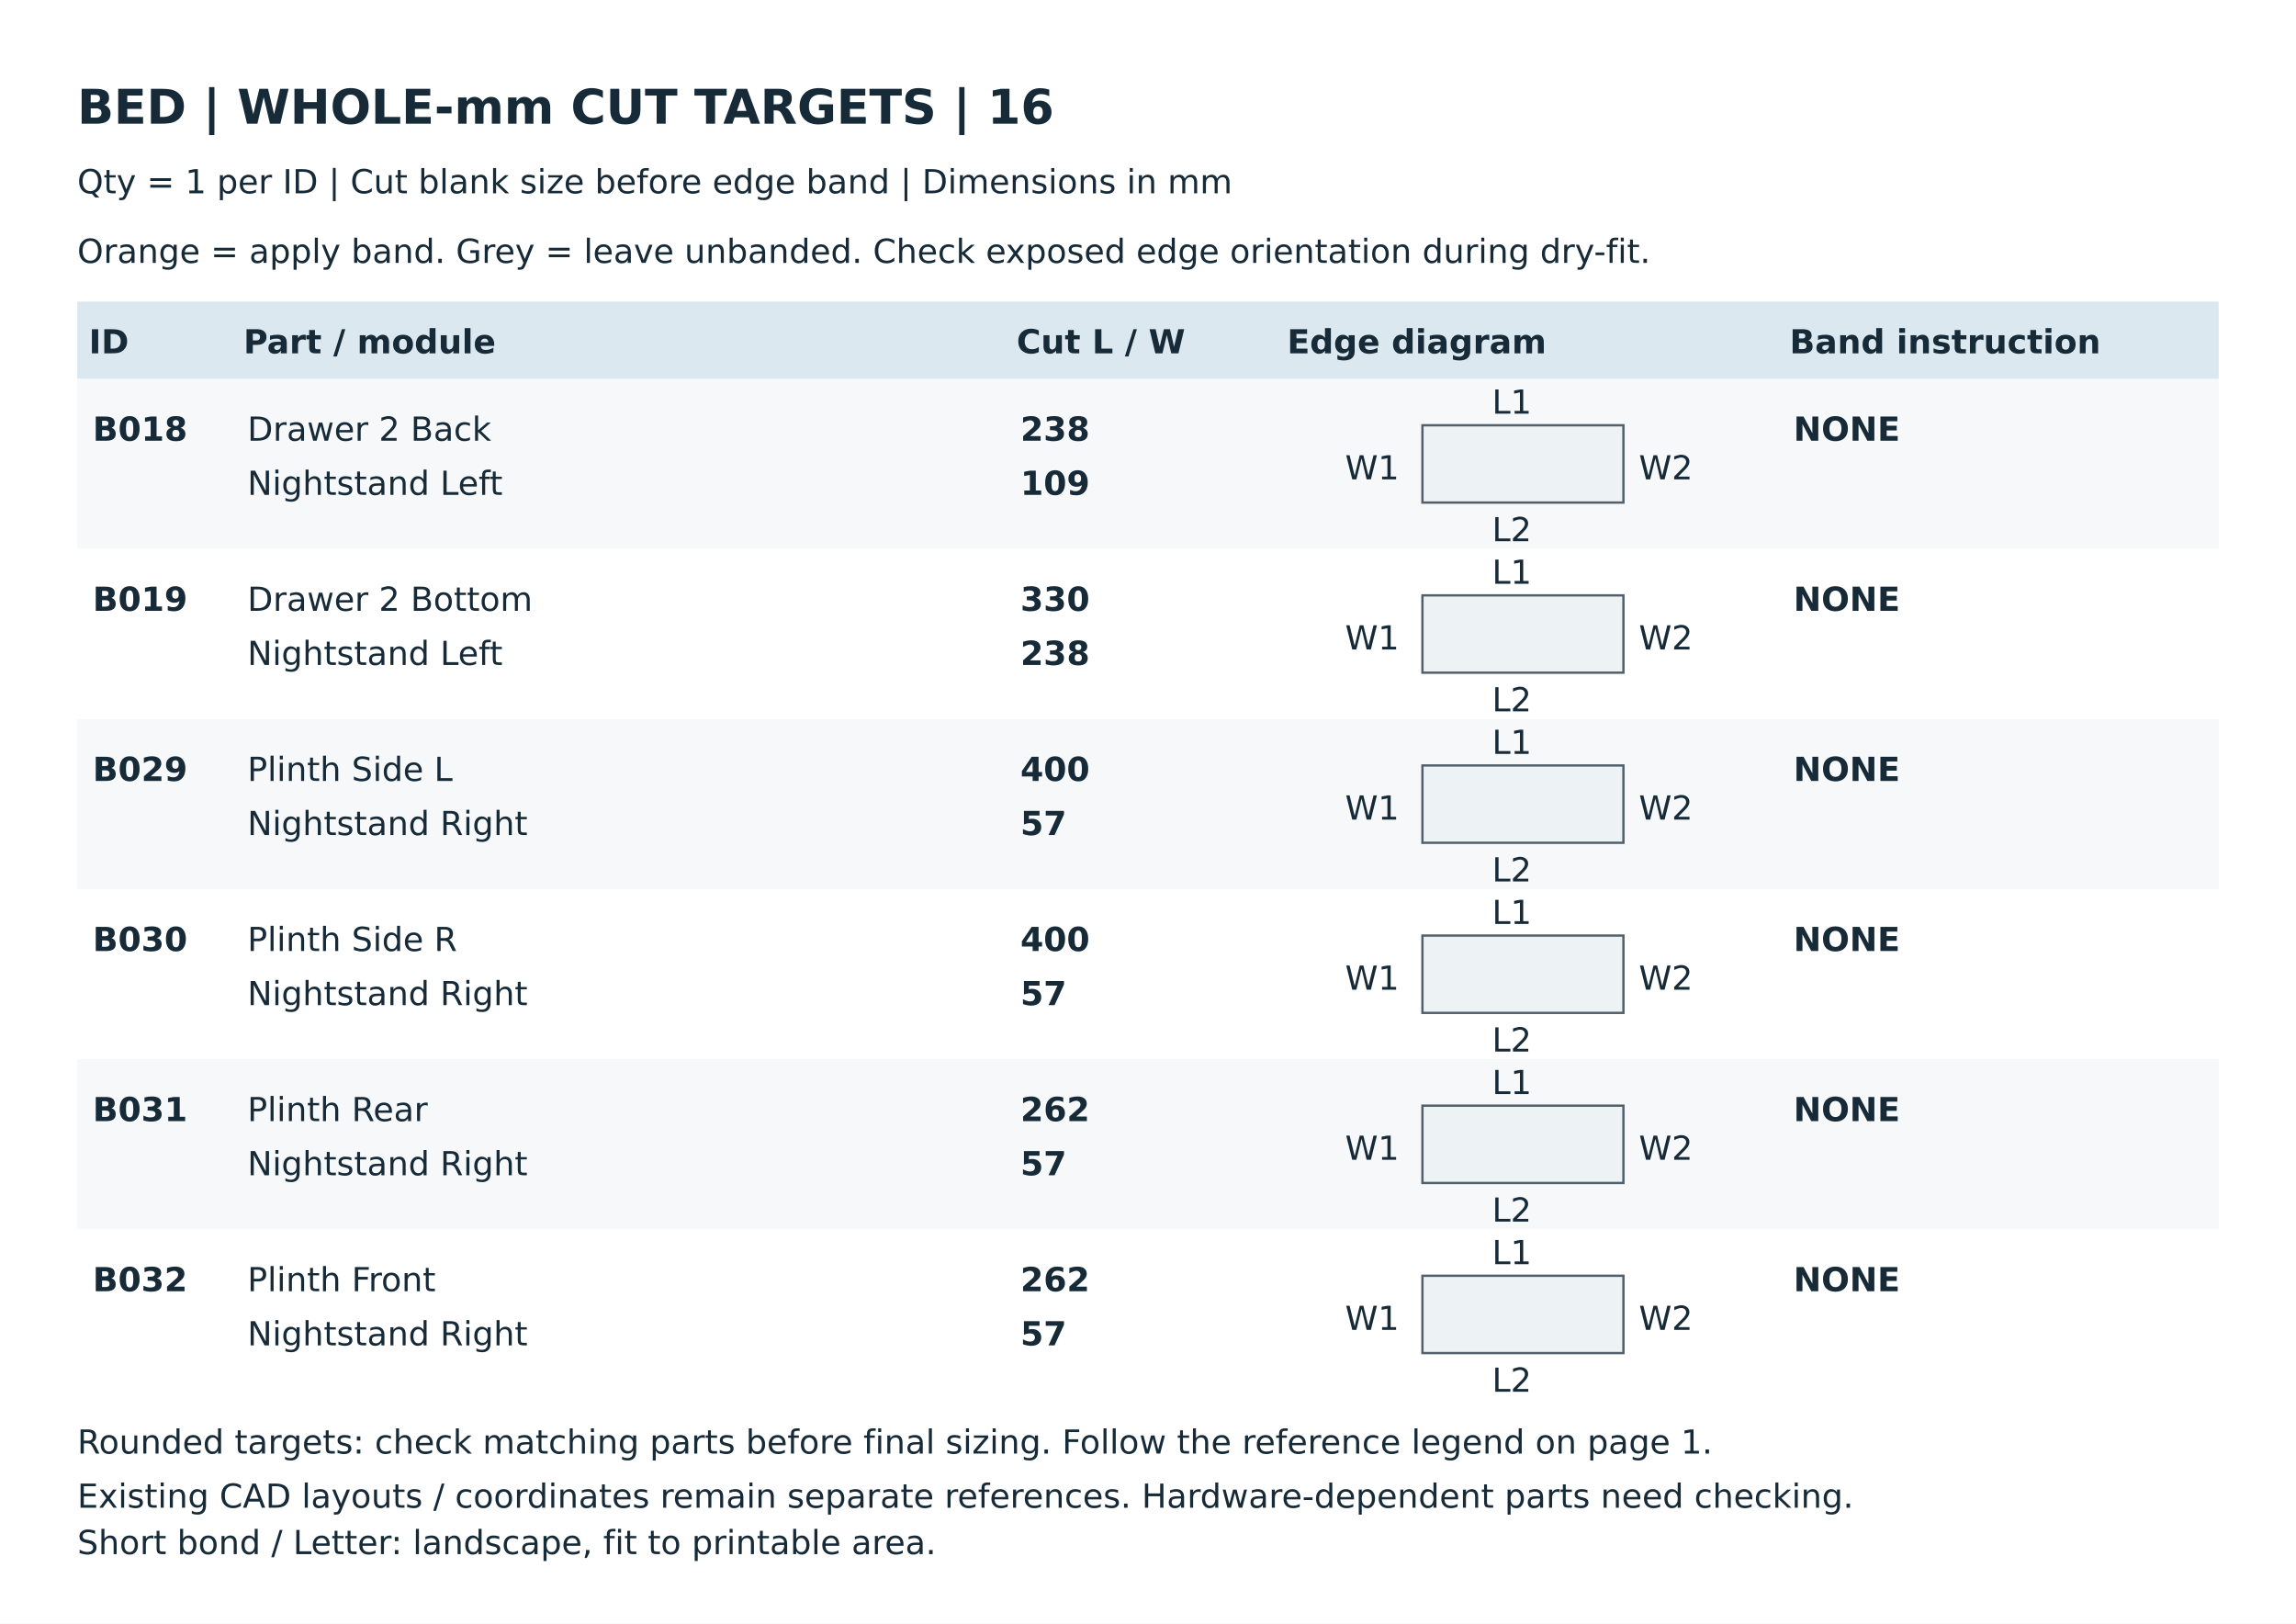
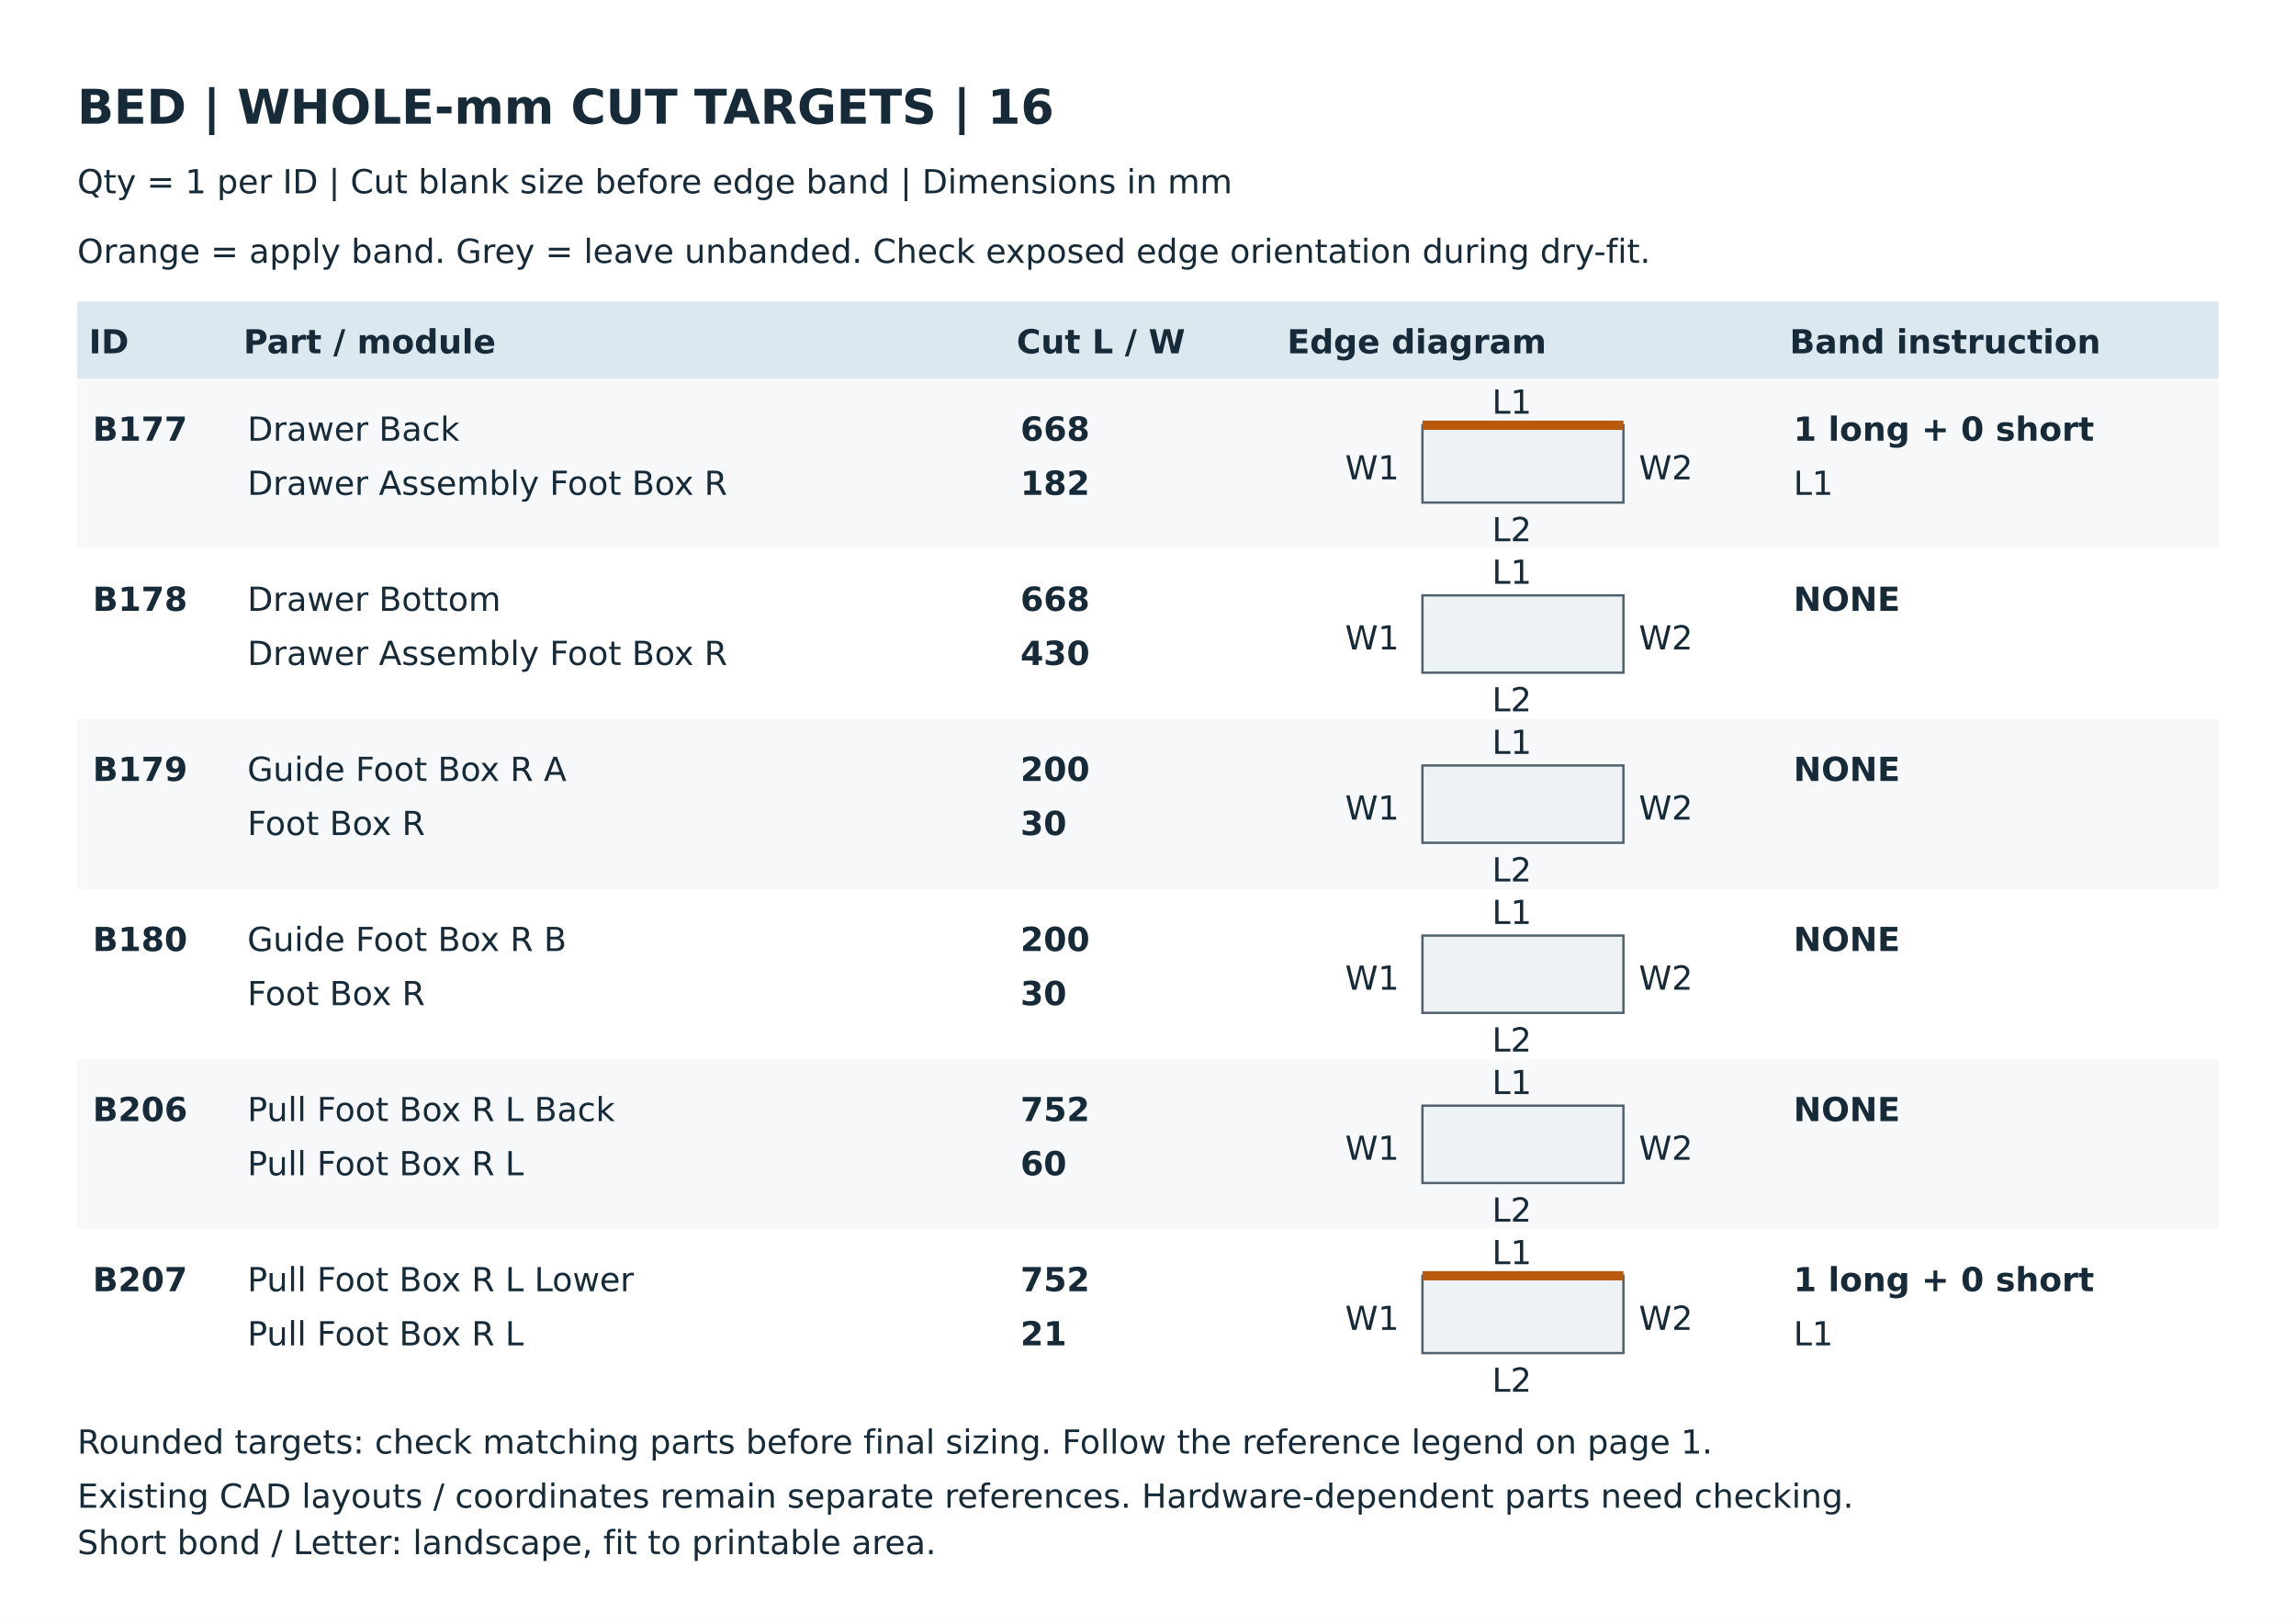
<svg xmlns="http://www.w3.org/2000/svg" width="297mm" height="210mm" viewBox="0 0 297 210">
  <rect width="297" height="210" fill="white" />
  <style>text {font-family:DejaVu Sans,sans-serif;fill:#172a38}</style>
  <text x="10" y="16" font-size="6.2" font-weight="bold">BED | WHOLE-mm CUT TARGETS | 16</text>
  <text x="10" y="25" font-size="4.3">Qty = 1 per ID | Cut blank size before edge band | Dimensions in mm</text>
  <text x="10" y="201" font-size="4.3">Short bond / Letter: landscape, fit to printable area.</text>
  <text x="10" y="34" font-size="4.3">Orange = apply band. Grey = leave unbanded. Check exposed edge orientation during dry-fit.</text>
  <rect x="10" y="39" width="277" height="10" fill="#dce8ef" />
  <text x="11.5" y="45.7" font-size="4.3" font-weight="bold">ID</text>
  <text x="31.5" y="45.7" font-size="4.3" font-weight="bold">Part / module</text>
  <text x="131.5" y="45.7" font-size="4.3" font-weight="bold">Cut L / W</text>
  <text x="166.5" y="45.7" font-size="4.3" font-weight="bold">Edge diagram</text>
  <text x="231.5" y="45.7" font-size="4.3" font-weight="bold">Band instruction</text>
  <rect x="10" y="49" width="277" height="22" fill="#f6f8fa" />
-   <text x="12" y="57" font-size="4.3" font-weight="bold">B018</text>
-   <text x="32" y="57" font-size="4.3">Drawer 2 Back</text>
-   <text x="32" y="64" font-size="4.3">Nightstand Left</text>
-   <text x="132" y="57" font-size="4.3" font-weight="bold">238</text>
-   <text x="132" y="64" font-size="4.3" font-weight="bold">109</text>
+   <text x="12" y="57" font-size="4.3" font-weight="bold">B177</text>
+   <text x="32" y="57" font-size="4.3">Drawer Back</text>
+   <text x="32" y="64" font-size="4.3">Drawer Assembly Foot Box R</text>
+   <text x="132" y="57" font-size="4.3" font-weight="bold">668</text>
+   <text x="132" y="64" font-size="4.3" font-weight="bold">182</text>
  <rect x="184" y="55" width="26" height="10" fill="#edf2f5" stroke="#52606b" stroke-width=".3" />
+   <path d="M184 55 L210 55" stroke="#b8590e" stroke-width="1.2" />
  <text x="193" y="53.5" font-size="4.3">L1</text>
  <text x="193" y="70" font-size="4.3">L2</text>
  <text x="174" y="62" font-size="4.3">W1</text>
  <text x="212" y="62" font-size="4.3">W2</text>
-   <text x="232" y="57" font-size="4.3" font-weight="bold">NONE</text>
-   <text x="232" y="64" font-size="4.3" />
+   <text x="232" y="57" font-size="4.3" font-weight="bold">1 long + 0 short</text>
+   <text x="232" y="64" font-size="4.3">L1</text>
  <rect x="10" y="71" width="277" height="22" fill="white" />
-   <text x="12" y="79" font-size="4.3" font-weight="bold">B019</text>
-   <text x="32" y="79" font-size="4.3">Drawer 2 Bottom</text>
-   <text x="32" y="86" font-size="4.3">Nightstand Left</text>
-   <text x="132" y="79" font-size="4.3" font-weight="bold">330</text>
-   <text x="132" y="86" font-size="4.3" font-weight="bold">238</text>
+   <text x="12" y="79" font-size="4.3" font-weight="bold">B178</text>
+   <text x="32" y="79" font-size="4.3">Drawer Bottom</text>
+   <text x="32" y="86" font-size="4.3">Drawer Assembly Foot Box R</text>
+   <text x="132" y="79" font-size="4.3" font-weight="bold">668</text>
+   <text x="132" y="86" font-size="4.3" font-weight="bold">430</text>
  <rect x="184" y="77" width="26" height="10" fill="#edf2f5" stroke="#52606b" stroke-width=".3" />
  <text x="193" y="75.5" font-size="4.3">L1</text>
  <text x="193" y="92" font-size="4.3">L2</text>
  <text x="174" y="84" font-size="4.3">W1</text>
  <text x="212" y="84" font-size="4.3">W2</text>
  <text x="232" y="79" font-size="4.3" font-weight="bold">NONE</text>
  <text x="232" y="86" font-size="4.3" />
  <rect x="10" y="93" width="277" height="22" fill="#f6f8fa" />
-   <text x="12" y="101" font-size="4.3" font-weight="bold">B029</text>
-   <text x="32" y="101" font-size="4.3">Plinth Side L</text>
-   <text x="32" y="108" font-size="4.3">Nightstand Right</text>
-   <text x="132" y="101" font-size="4.3" font-weight="bold">400</text>
-   <text x="132" y="108" font-size="4.3" font-weight="bold">57</text>
+   <text x="12" y="101" font-size="4.3" font-weight="bold">B179</text>
+   <text x="32" y="101" font-size="4.3">Guide Foot Box R A</text>
+   <text x="32" y="108" font-size="4.3">Foot Box R</text>
+   <text x="132" y="101" font-size="4.3" font-weight="bold">200</text>
+   <text x="132" y="108" font-size="4.3" font-weight="bold">30</text>
  <rect x="184" y="99" width="26" height="10" fill="#edf2f5" stroke="#52606b" stroke-width=".3" />
  <text x="193" y="97.5" font-size="4.3">L1</text>
  <text x="193" y="114" font-size="4.3">L2</text>
  <text x="174" y="106" font-size="4.3">W1</text>
  <text x="212" y="106" font-size="4.3">W2</text>
  <text x="232" y="101" font-size="4.3" font-weight="bold">NONE</text>
  <text x="232" y="108" font-size="4.3" />
  <rect x="10" y="115" width="277" height="22" fill="white" />
-   <text x="12" y="123" font-size="4.3" font-weight="bold">B030</text>
-   <text x="32" y="123" font-size="4.3">Plinth Side R</text>
-   <text x="32" y="130" font-size="4.3">Nightstand Right</text>
-   <text x="132" y="123" font-size="4.3" font-weight="bold">400</text>
-   <text x="132" y="130" font-size="4.3" font-weight="bold">57</text>
+   <text x="12" y="123" font-size="4.3" font-weight="bold">B180</text>
+   <text x="32" y="123" font-size="4.3">Guide Foot Box R B</text>
+   <text x="32" y="130" font-size="4.3">Foot Box R</text>
+   <text x="132" y="123" font-size="4.3" font-weight="bold">200</text>
+   <text x="132" y="130" font-size="4.3" font-weight="bold">30</text>
  <rect x="184" y="121" width="26" height="10" fill="#edf2f5" stroke="#52606b" stroke-width=".3" />
  <text x="193" y="119.5" font-size="4.3">L1</text>
  <text x="193" y="136" font-size="4.3">L2</text>
  <text x="174" y="128" font-size="4.3">W1</text>
  <text x="212" y="128" font-size="4.3">W2</text>
  <text x="232" y="123" font-size="4.3" font-weight="bold">NONE</text>
  <text x="232" y="130" font-size="4.3" />
  <rect x="10" y="137" width="277" height="22" fill="#f6f8fa" />
-   <text x="12" y="145" font-size="4.3" font-weight="bold">B031</text>
-   <text x="32" y="145" font-size="4.3">Plinth Rear</text>
-   <text x="32" y="152" font-size="4.3">Nightstand Right</text>
-   <text x="132" y="145" font-size="4.3" font-weight="bold">262</text>
-   <text x="132" y="152" font-size="4.3" font-weight="bold">57</text>
+   <text x="12" y="145" font-size="4.3" font-weight="bold">B206</text>
+   <text x="32" y="145" font-size="4.3">Pull Foot Box R L Back</text>
+   <text x="32" y="152" font-size="4.3">Pull Foot Box R L</text>
+   <text x="132" y="145" font-size="4.3" font-weight="bold">752</text>
+   <text x="132" y="152" font-size="4.3" font-weight="bold">60</text>
  <rect x="184" y="143" width="26" height="10" fill="#edf2f5" stroke="#52606b" stroke-width=".3" />
  <text x="193" y="141.5" font-size="4.3">L1</text>
  <text x="193" y="158" font-size="4.3">L2</text>
  <text x="174" y="150" font-size="4.3">W1</text>
  <text x="212" y="150" font-size="4.3">W2</text>
  <text x="232" y="145" font-size="4.3" font-weight="bold">NONE</text>
  <text x="232" y="152" font-size="4.3" />
  <rect x="10" y="159" width="277" height="22" fill="white" />
-   <text x="12" y="167" font-size="4.3" font-weight="bold">B032</text>
-   <text x="32" y="167" font-size="4.3">Plinth Front</text>
-   <text x="32" y="174" font-size="4.3">Nightstand Right</text>
-   <text x="132" y="167" font-size="4.3" font-weight="bold">262</text>
-   <text x="132" y="174" font-size="4.3" font-weight="bold">57</text>
+   <text x="12" y="167" font-size="4.3" font-weight="bold">B207</text>
+   <text x="32" y="167" font-size="4.3">Pull Foot Box R L Lower</text>
+   <text x="32" y="174" font-size="4.3">Pull Foot Box R L</text>
+   <text x="132" y="167" font-size="4.3" font-weight="bold">752</text>
+   <text x="132" y="174" font-size="4.3" font-weight="bold">21</text>
  <rect x="184" y="165" width="26" height="10" fill="#edf2f5" stroke="#52606b" stroke-width=".3" />
+   <path d="M184 165 L210 165" stroke="#b8590e" stroke-width="1.2" />
  <text x="193" y="163.5" font-size="4.3">L1</text>
  <text x="193" y="180" font-size="4.3">L2</text>
  <text x="174" y="172" font-size="4.3">W1</text>
  <text x="212" y="172" font-size="4.3">W2</text>
-   <text x="232" y="167" font-size="4.3" font-weight="bold">NONE</text>
-   <text x="232" y="174" font-size="4.3" />
+   <text x="232" y="167" font-size="4.3" font-weight="bold">1 long + 0 short</text>
+   <text x="232" y="174" font-size="4.3">L1</text>
  <text x="10" y="188" font-size="4.3">Rounded targets: check matching parts before final sizing. Follow the reference legend on page 1.</text>
  <text x="10" y="195" font-size="4.3">Existing CAD layouts / coordinates remain separate references. Hardware-dependent parts need checking.</text>
</svg>
